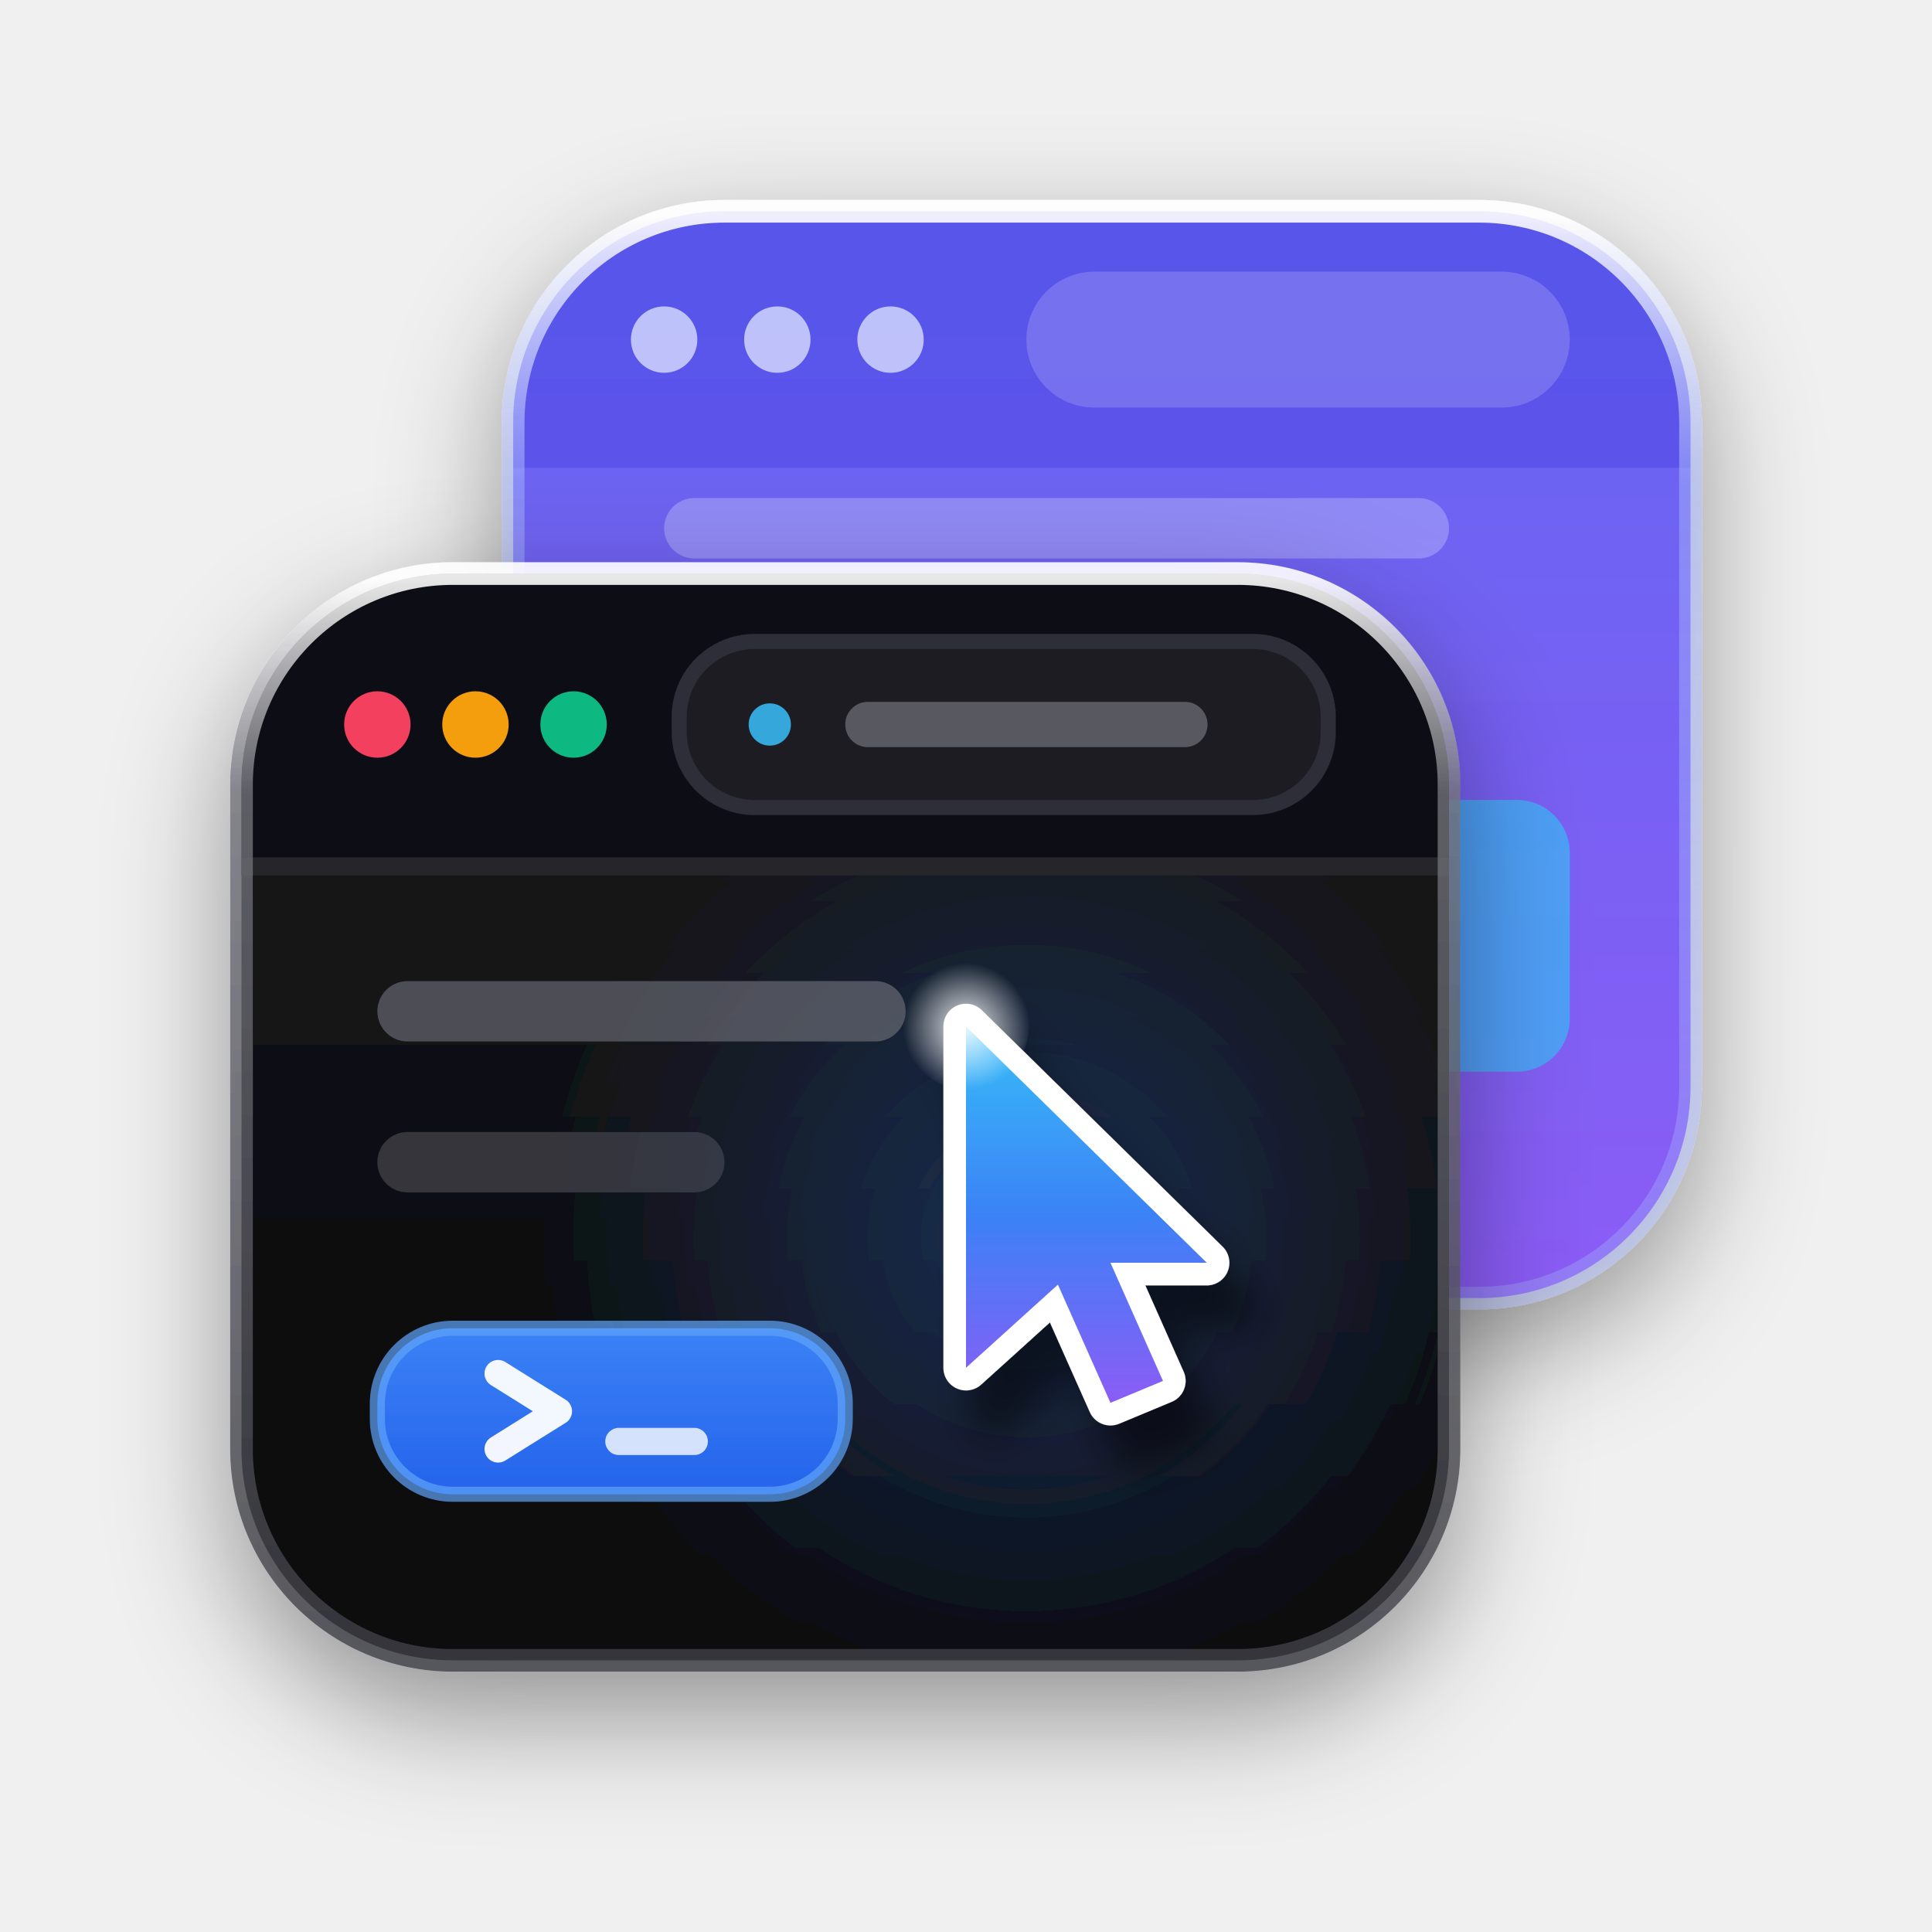
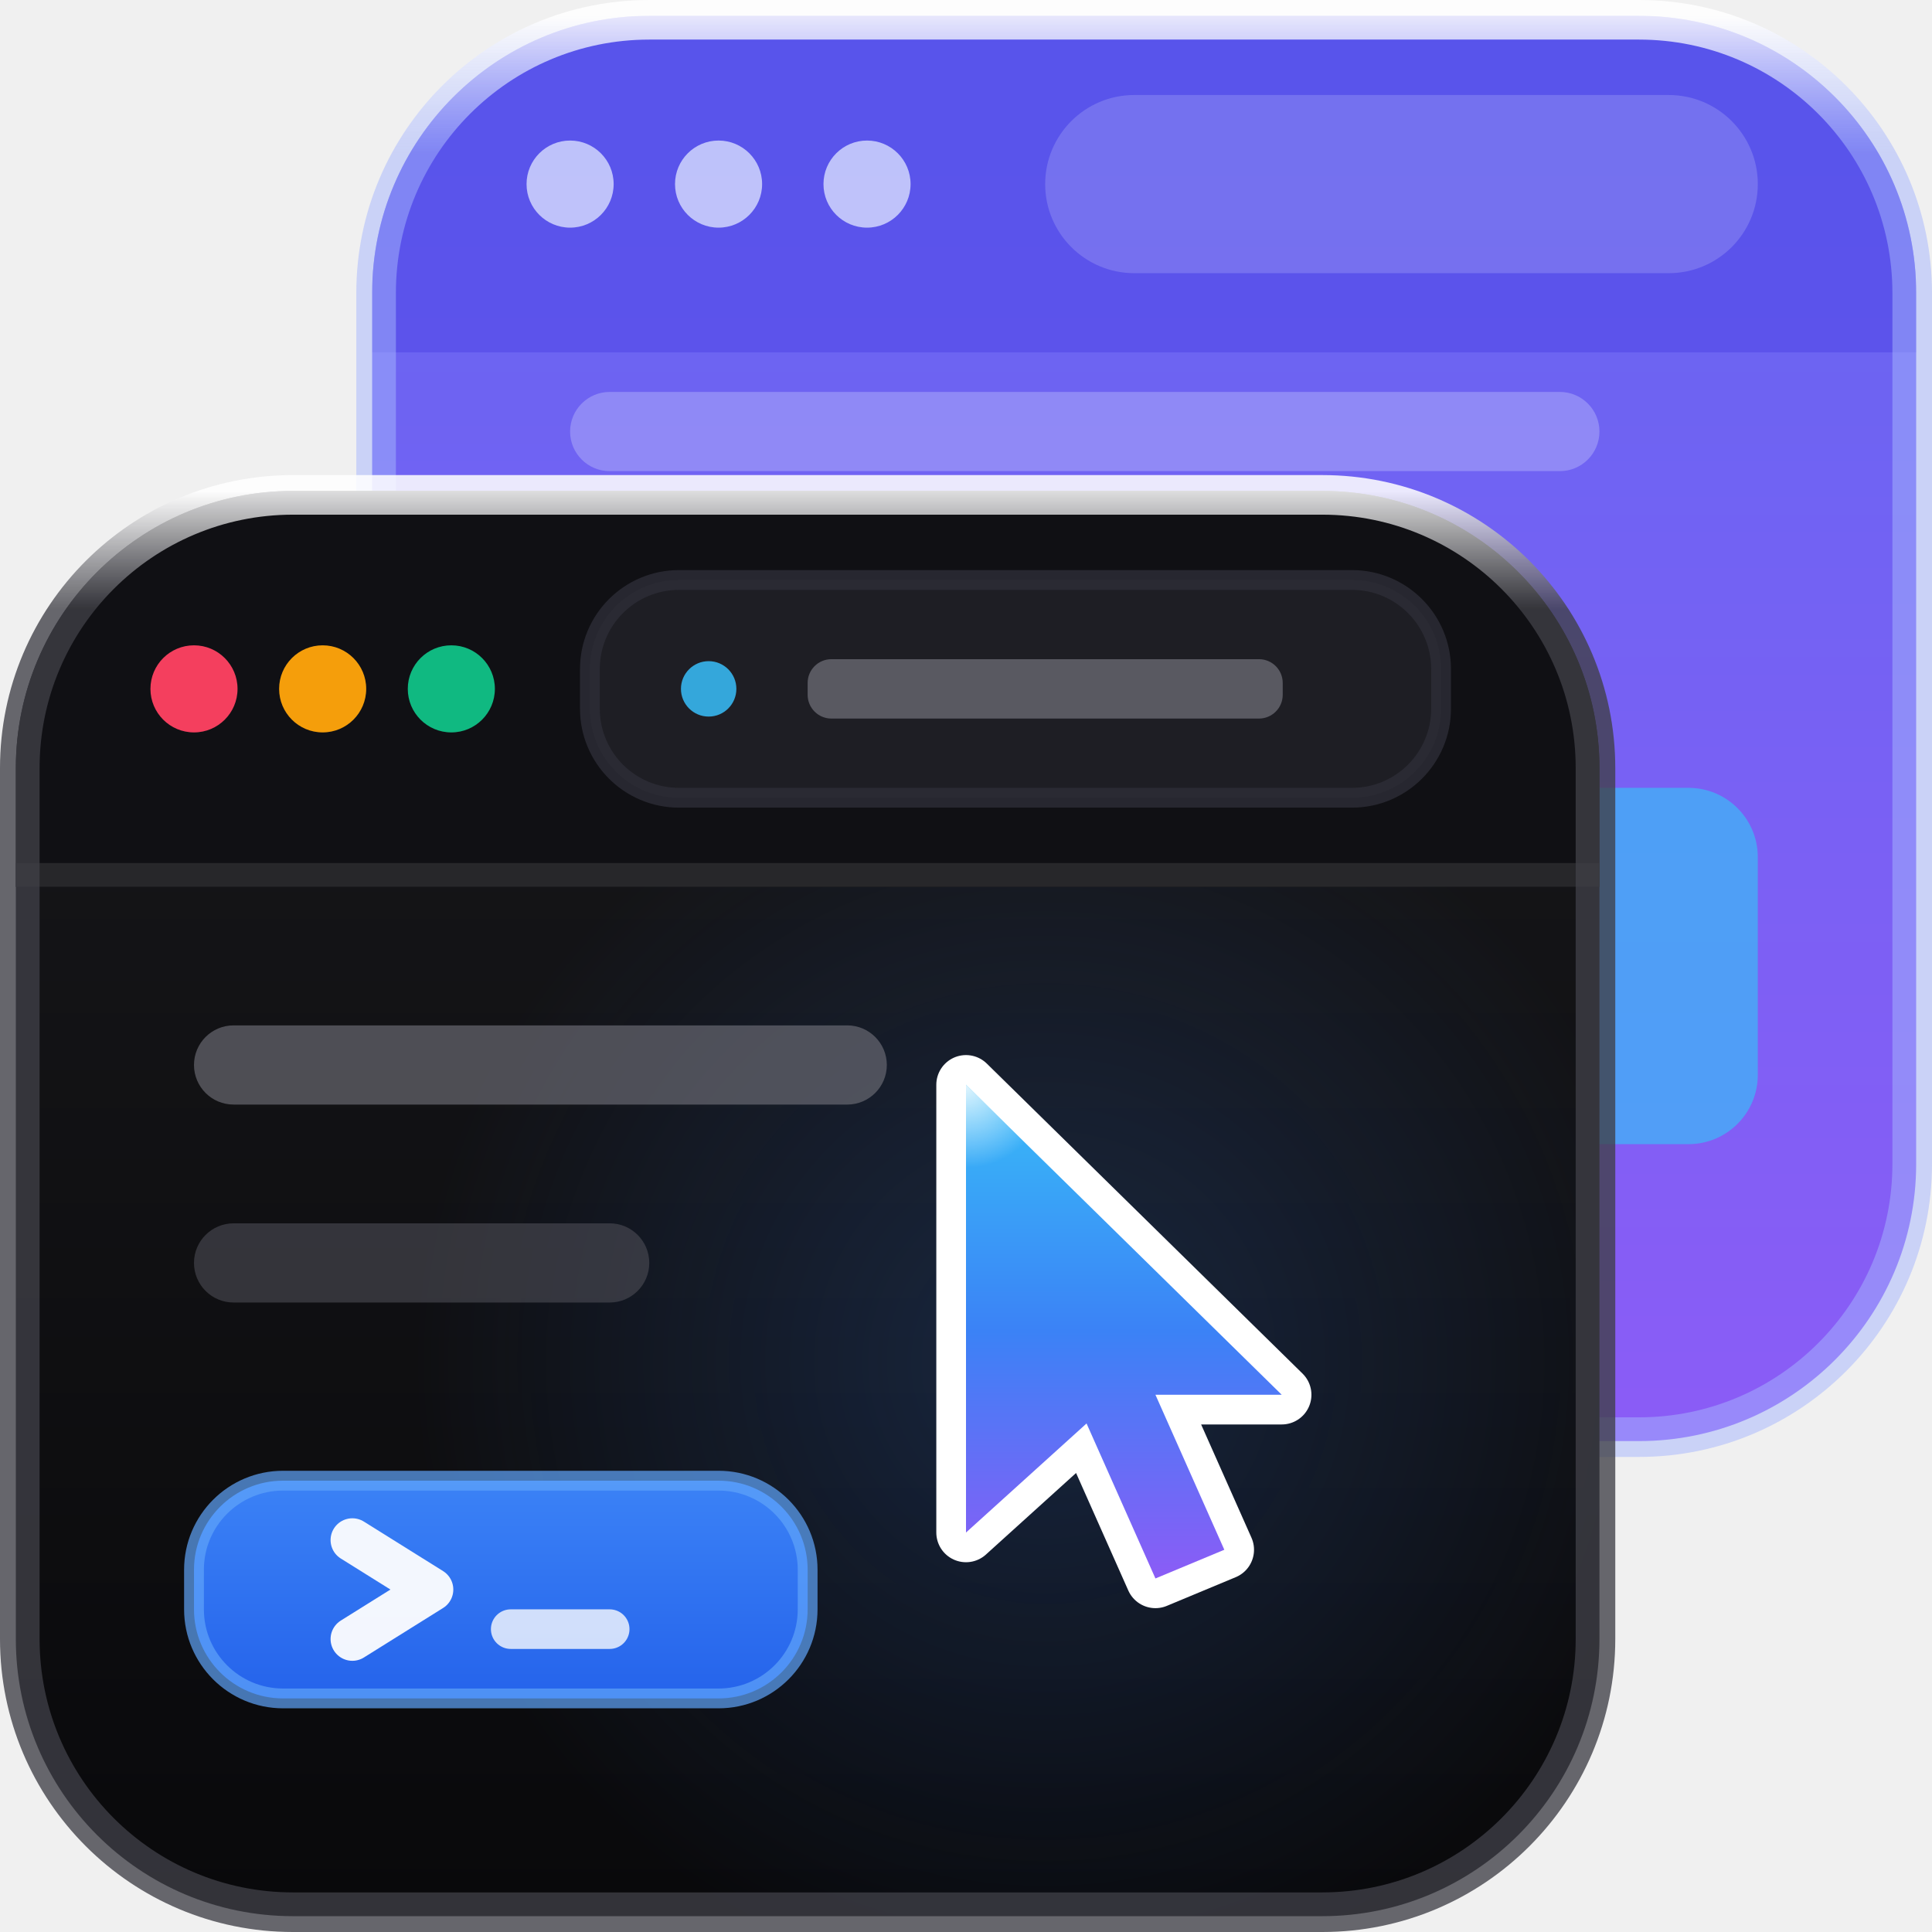
- <svg xmlns="http://www.w3.org/2000/svg" viewBox="0 0 128 128">
+ <svg xmlns="http://www.w3.org/2000/svg" width="1024" height="1024" viewBox="0 0 1024 1024">
  <defs>
-     <linearGradient id="backGrad" x1="0" y1="0" x2="0" y2="1">
+     <linearGradient id="backGrad" gradientUnits="userSpaceOnUse" x1="0" y1="112" x2="0" y2="688">
      <stop offset="0" stop-color="#6366F1" />
      <stop offset="1" stop-color="#8B5CF6" />
    </linearGradient>
-     <linearGradient id="frontGrad" x1="0" y1="0" x2="0" y2="1">
+     <linearGradient id="frontGrad" gradientUnits="userSpaceOnUse" x1="0" y1="304" x2="0" y2="880">
      <stop offset="0" stop-color="#18181B" />
      <stop offset="1" stop-color="#09090B" />
    </linearGradient>
-     <linearGradient id="btnGrad" x1="0" y1="0" x2="0" y2="1">
+     <linearGradient id="btnGrad" gradientUnits="userSpaceOnUse" x1="0" y1="704" x2="0" y2="792">
      <stop offset="0" stop-color="#3B82F6" />
      <stop offset="1" stop-color="#2563EB" />
    </linearGradient>
-     <linearGradient id="cursorGrad" x1="0" y1="0" x2="0" y2="1">
+     <linearGradient id="cursorGrad" gradientUnits="userSpaceOnUse" x1="512" y1="544" x2="512" y2="743.52">
      <stop offset="0" stop-color="#38BDF8" />
      <stop offset="0.5" stop-color="#3B82F6" />
      <stop offset="1" stop-color="#8B5CF6" />
    </linearGradient>
-     <linearGradient id="backStroke" x1="0" y1="0" x2="0" y2="1">
-       <stop offset="0" stop-color="#FFFFFF" stop-opacity="0.9" />
-       <stop offset="0.25" stop-color="#A5B4FC" stop-opacity="0.5" />
-       <stop offset="1" stop-color="#A5B4FC" stop-opacity="0.35" />
+     <linearGradient id="backStroke" gradientUnits="userSpaceOnUse" x1="0" y1="112" x2="0" y2="688">
+       <stop offset="0" stop-color="#FFFFFF" stop-opacity="0.86" />
+       <stop offset="0.097" stop-color="#A5B4FC" stop-opacity="0.51" />
+       <stop offset="1" stop-color="#A5B4FC" stop-opacity="0.51" />
    </linearGradient>
-     <linearGradient id="frontStroke" x1="0" y1="0" x2="0" y2="1">
-       <stop offset="0" stop-color="#FFFFFF" stop-opacity="0.9" />
-       <stop offset="0.2" stop-color="#71717A" stop-opacity="0.8" />
-       <stop offset="1" stop-color="#3F3F46" stop-opacity="0.8" />
+     <linearGradient id="frontStroke" gradientUnits="userSpaceOnUse" x1="0" y1="304" x2="0" y2="880">
+       <stop offset="0" stop-color="#FFFFFF" stop-opacity="0.86" />
+       <stop offset="0.083" stop-color="#3F3F46" stop-opacity="0.78" />
+       <stop offset="1" stop-color="#3F3F46" stop-opacity="0.78" />
    </linearGradient>
-     <radialGradient id="glow" cx="0.5" cy="0.5" r="0.5">
-       <stop offset="0" stop-color="#3B82F6" stop-opacity="0.28" />
+     <radialGradient id="glow" gradientUnits="userSpaceOnUse" cx="544" cy="656" r="256">
+       <stop offset="0" stop-color="#3B82F6" stop-opacity="0.2" />
      <stop offset="1" stop-color="#3B82F6" stop-opacity="0" />
    </radialGradient>
-     <radialGradient id="tipGlow" cx="0.5" cy="0.5" r="0.5">
-       <stop offset="0" stop-color="#FFFFFF" stop-opacity="0.9" />
+     <radialGradient id="tipGlow" gradientUnits="userSpaceOnUse" cx="512" cy="544" r="33.6">
+       <stop offset="0" stop-color="#FFFFFF" stop-opacity="0.85" />
      <stop offset="1" stop-color="#FFFFFF" stop-opacity="0" />
    </radialGradient>
    <clipPath id="backClip">
-       <rect x="34" y="14" width="78" height="72" rx="14" />
+       <rect x="272" y="112" width="624" height="576" rx="112" />
    </clipPath>
    <clipPath id="frontClip">
-       <rect x="16" y="38" width="80" height="72" rx="14" />
+       <rect x="128" y="304" width="640" height="576" rx="112" />
    </clipPath>
-     <filter id="softShadow" x="-20%" y="-20%" width="140%" height="140%">
-       <feDropShadow dx="0" dy="3" stdDeviation="4" flood-color="#000000" flood-opacity="0.4" />
-     </filter>
-     <filter id="cursorShadow" x="-40%" y="-40%" width="180%" height="180%">
-       <feDropShadow dx="1.8" dy="3" stdDeviation="1.2" flood-color="#000000" flood-opacity="0.5" />
-     </filter>
+     <clipPath id="cursorClip">
+       <polygon points="512,544 512,724.96 560.72,680.88 588.56,743.52 616.4,731.92 588.56,669.28 639.6,669.28" />
+     </clipPath>
  </defs>
-   <g filter="url(#softShadow)">
-     <rect x="34" y="14" width="78" height="72" rx="14" fill="url(#backGrad)" />
-     <g clip-path="url(#backClip)">
-       <rect x="34" y="14" width="78" height="17" fill="#4F46E5" opacity="0.55" />
-       <rect x="44" y="33" width="52" height="4" rx="2" fill="#E0E7FF" opacity="0.3" />
-       <rect x="44" y="43" width="38" height="4" rx="2" fill="#E0E7FF" opacity="0.22" />
-       <rect x="90" y="53" width="14" height="18" rx="3.5" fill="#38BDF8" opacity="0.67" />
+   <g transform="translate(-159.4754,-138.4918) scale(1.311475)">
+     <g>
+       <rect x="272" y="112" width="624" height="576" rx="112" fill="url(#backGrad)" />
+       <g clip-path="url(#backClip)">
+         <rect x="272" y="112" width="624" height="136" fill="#4F46E5" opacity="0.55" />
+         <rect x="352" y="264" width="416" height="32" rx="16" fill="#E0E7FF" opacity="0.29" />
+         <rect x="352" y="344" width="304" height="32" rx="16" fill="#E0E7FF" opacity="0.22" />
+         <rect x="720" y="424" width="112" height="144" rx="28" fill="#38BDF8" opacity="0.67" />
+       </g>
+       <circle cx="352" cy="180" r="17.6" fill="#E0E7FF" opacity="0.75" />
+       <circle cx="412" cy="180" r="17.6" fill="#E0E7FF" opacity="0.75" />
+       <circle cx="472" cy="180" r="17.6" fill="#E0E7FF" opacity="0.75" />
+       <rect x="544" y="144" width="288" height="72" rx="36" fill="#E0E7FF" opacity="0.2" />
+       <path fill-rule="evenodd" fill="url(#backStroke)" d="M 265.6 224 V 576 A 118.4 118.4 0 0 0 384 694.4 H 784 A 118.4 118.4 0 0 0 902.4 576 V 224 A 118.4 118.4 0 0 0 784 105.6 H 384 A 118.4 118.4 0 0 0 265.6 224 Z M 281.6 224 V 576 A 102.4 102.4 0 0 0 384 678.4 H 784 A 102.4 102.4 0 0 0 886.4 576 V 224 A 102.4 102.4 0 0 0 784 121.6 H 384 A 102.4 102.4 0 0 0 281.6 224 Z" />
    </g>
-     <circle cx="44" cy="22.5" r="2.2" fill="#E0E7FF" opacity="0.75" />
-     <circle cx="51.5" cy="22.5" r="2.2" fill="#E0E7FF" opacity="0.75" />
-     <circle cx="59" cy="22.5" r="2.2" fill="#E0E7FF" opacity="0.75" />
-     <rect x="68" y="18" width="36" height="9" rx="4.5" fill="#E0E7FF" opacity="0.2" />
-     <rect x="34" y="14" width="78" height="72" rx="14" fill="none" stroke="url(#backStroke)" stroke-width="1.5" />
-   </g>
-   <g filter="url(#softShadow)">
-     <rect x="16" y="38" width="80" height="72" rx="14" fill="url(#frontGrad)" />
-     <g clip-path="url(#frontClip)">
-       <ellipse cx="68" cy="82" rx="32" ry="32" fill="url(#glow)" />
-       <rect x="16" y="38" width="80" height="20" fill="#101014" />
-       <rect x="16" y="56.8" width="80" height="1.2" fill="#27272A" />
-       <rect x="25" y="65" width="35" height="4" rx="2" fill="#71717A" opacity="0.63" />
-       <rect x="25" y="75" width="23" height="4" rx="2" fill="#52525B" opacity="0.55" />
+     <g>
+       <rect x="128" y="304" width="640" height="576" rx="112" fill="url(#frontGrad)" />
+       <g clip-path="url(#frontClip)">
+         <circle cx="544" cy="656" r="256" fill="url(#glow)" />
+         <rect x="128" y="304" width="640" height="160" fill="#101014" />
+         <rect x="128" y="454.4" width="640" height="9.6" fill="#27272A" />
+         <rect x="200" y="520" width="280" height="32" rx="16" fill="#71717A" opacity="0.63" />
+         <rect x="200" y="600" width="184" height="32" rx="16" fill="#52525B" opacity="0.55" />
+       </g>
+       <circle cx="200" cy="384" r="17.6" fill="#F43F5E" />
+       <circle cx="252" cy="384" r="17.6" fill="#F59E0B" />
+       <circle cx="304" cy="384" r="17.6" fill="#10B981" />
+       <rect x="360" y="340" width="344" height="88" rx="36" fill="#1E1E24" stroke="#2D2D37" stroke-opacity="0.8" stroke-width="8" />
+       <circle cx="408" cy="384" r="11.2" fill="#38BDF8" opacity="0.86" />
+       <rect x="448" y="372" width="192" height="24" rx="9.6" fill="#71717A" opacity="0.71" />
+       <rect x="200" y="704" width="248" height="88" rx="36" fill="url(#btnGrad)" stroke="#60A5FA" stroke-opacity="0.7" stroke-width="8" />
+       <path d="M 264 728 L 296 748 L 264 768" fill="none" stroke="#FFFFFF" stroke-width="17.6" stroke-linecap="round" stroke-linejoin="round" opacity="0.94" />
+       <path d="M 328 764 H 368" fill="none" stroke="#FFFFFF" stroke-width="16" stroke-linecap="round" opacity="0.78" />
+       <path fill-rule="evenodd" fill="url(#frontStroke)" d="M 121.6 416 V 768 A 118.4 118.4 0 0 0 240 886.4 H 656 A 118.4 118.4 0 0 0 774.4 768 V 416 A 118.4 118.4 0 0 0 656 297.6 H 240 A 118.4 118.4 0 0 0 121.6 416 Z M 137.6 416 V 768 A 102.4 102.4 0 0 0 240 870.4 H 656 A 102.4 102.4 0 0 0 758.4 768 V 416 A 102.4 102.4 0 0 0 656 313.6 H 240 A 102.4 102.4 0 0 0 137.6 416 Z" />
    </g>
-     <circle cx="25" cy="48" r="2.2" fill="#F43F5E" />
-     <circle cx="31.5" cy="48" r="2.2" fill="#F59E0B" />
-     <circle cx="38" cy="48" r="2.2" fill="#10B981" />
-     <rect x="45" y="42.5" width="43" height="11" rx="5" fill="#1E1E24" stroke="#2D2D37" stroke-width="1" />
-     <circle cx="51" cy="48" r="1.4" fill="#38BDF8" opacity="0.86" />
-     <rect x="56" y="46.5" width="24" height="3" rx="1.5" fill="#71717A" opacity="0.7" />
-     <rect x="25" y="88" width="31" height="11" rx="5" fill="url(#btnGrad)" stroke="#60A5FA" stroke-opacity="0.7" stroke-width="1" />
-     <path d="M 33 91 L 37 93.5 L 33 96" fill="none" stroke="#FFFFFF" stroke-width="1.8" stroke-linecap="round" stroke-linejoin="round" opacity="0.94" />
-     <path d="M 41 95.5 H 46" fill="none" stroke="#FFFFFF" stroke-width="1.8" stroke-linecap="round" opacity="0.8" />
-     <rect x="16" y="38" width="80" height="72" rx="14" fill="none" stroke="url(#frontStroke)" stroke-width="1.5" />
-   </g>
-   <g filter="url(#cursorShadow)">
-     <polygon points="64,68 64,90.62 70.09,85.11 73.57,92.94 77.05,91.49 73.57,83.66 79.95,83.66" fill="url(#cursorGrad)" stroke="#FFFFFF" stroke-width="3" stroke-linejoin="round" stroke-linecap="round" paint-order="stroke" />
-     <circle cx="64" cy="68" r="4.2" fill="url(#tipGlow)" />
+     <polygon points="512,544 512,724.96 560.72,680.88 588.56,743.52 616.4,731.92 588.56,669.28 639.6,669.28" fill="#FFFFFF" stroke="#FFFFFF" stroke-width="24" stroke-linejoin="round" />
+     <polygon points="512,544 512,724.96 560.72,680.88 588.56,743.52 616.4,731.92 588.56,669.28 639.6,669.28" fill="url(#cursorGrad)" />
+     <g clip-path="url(#cursorClip)">
+       <circle cx="512" cy="544" r="33.6" fill="url(#tipGlow)" />
+     </g>
  </g>
</svg>
